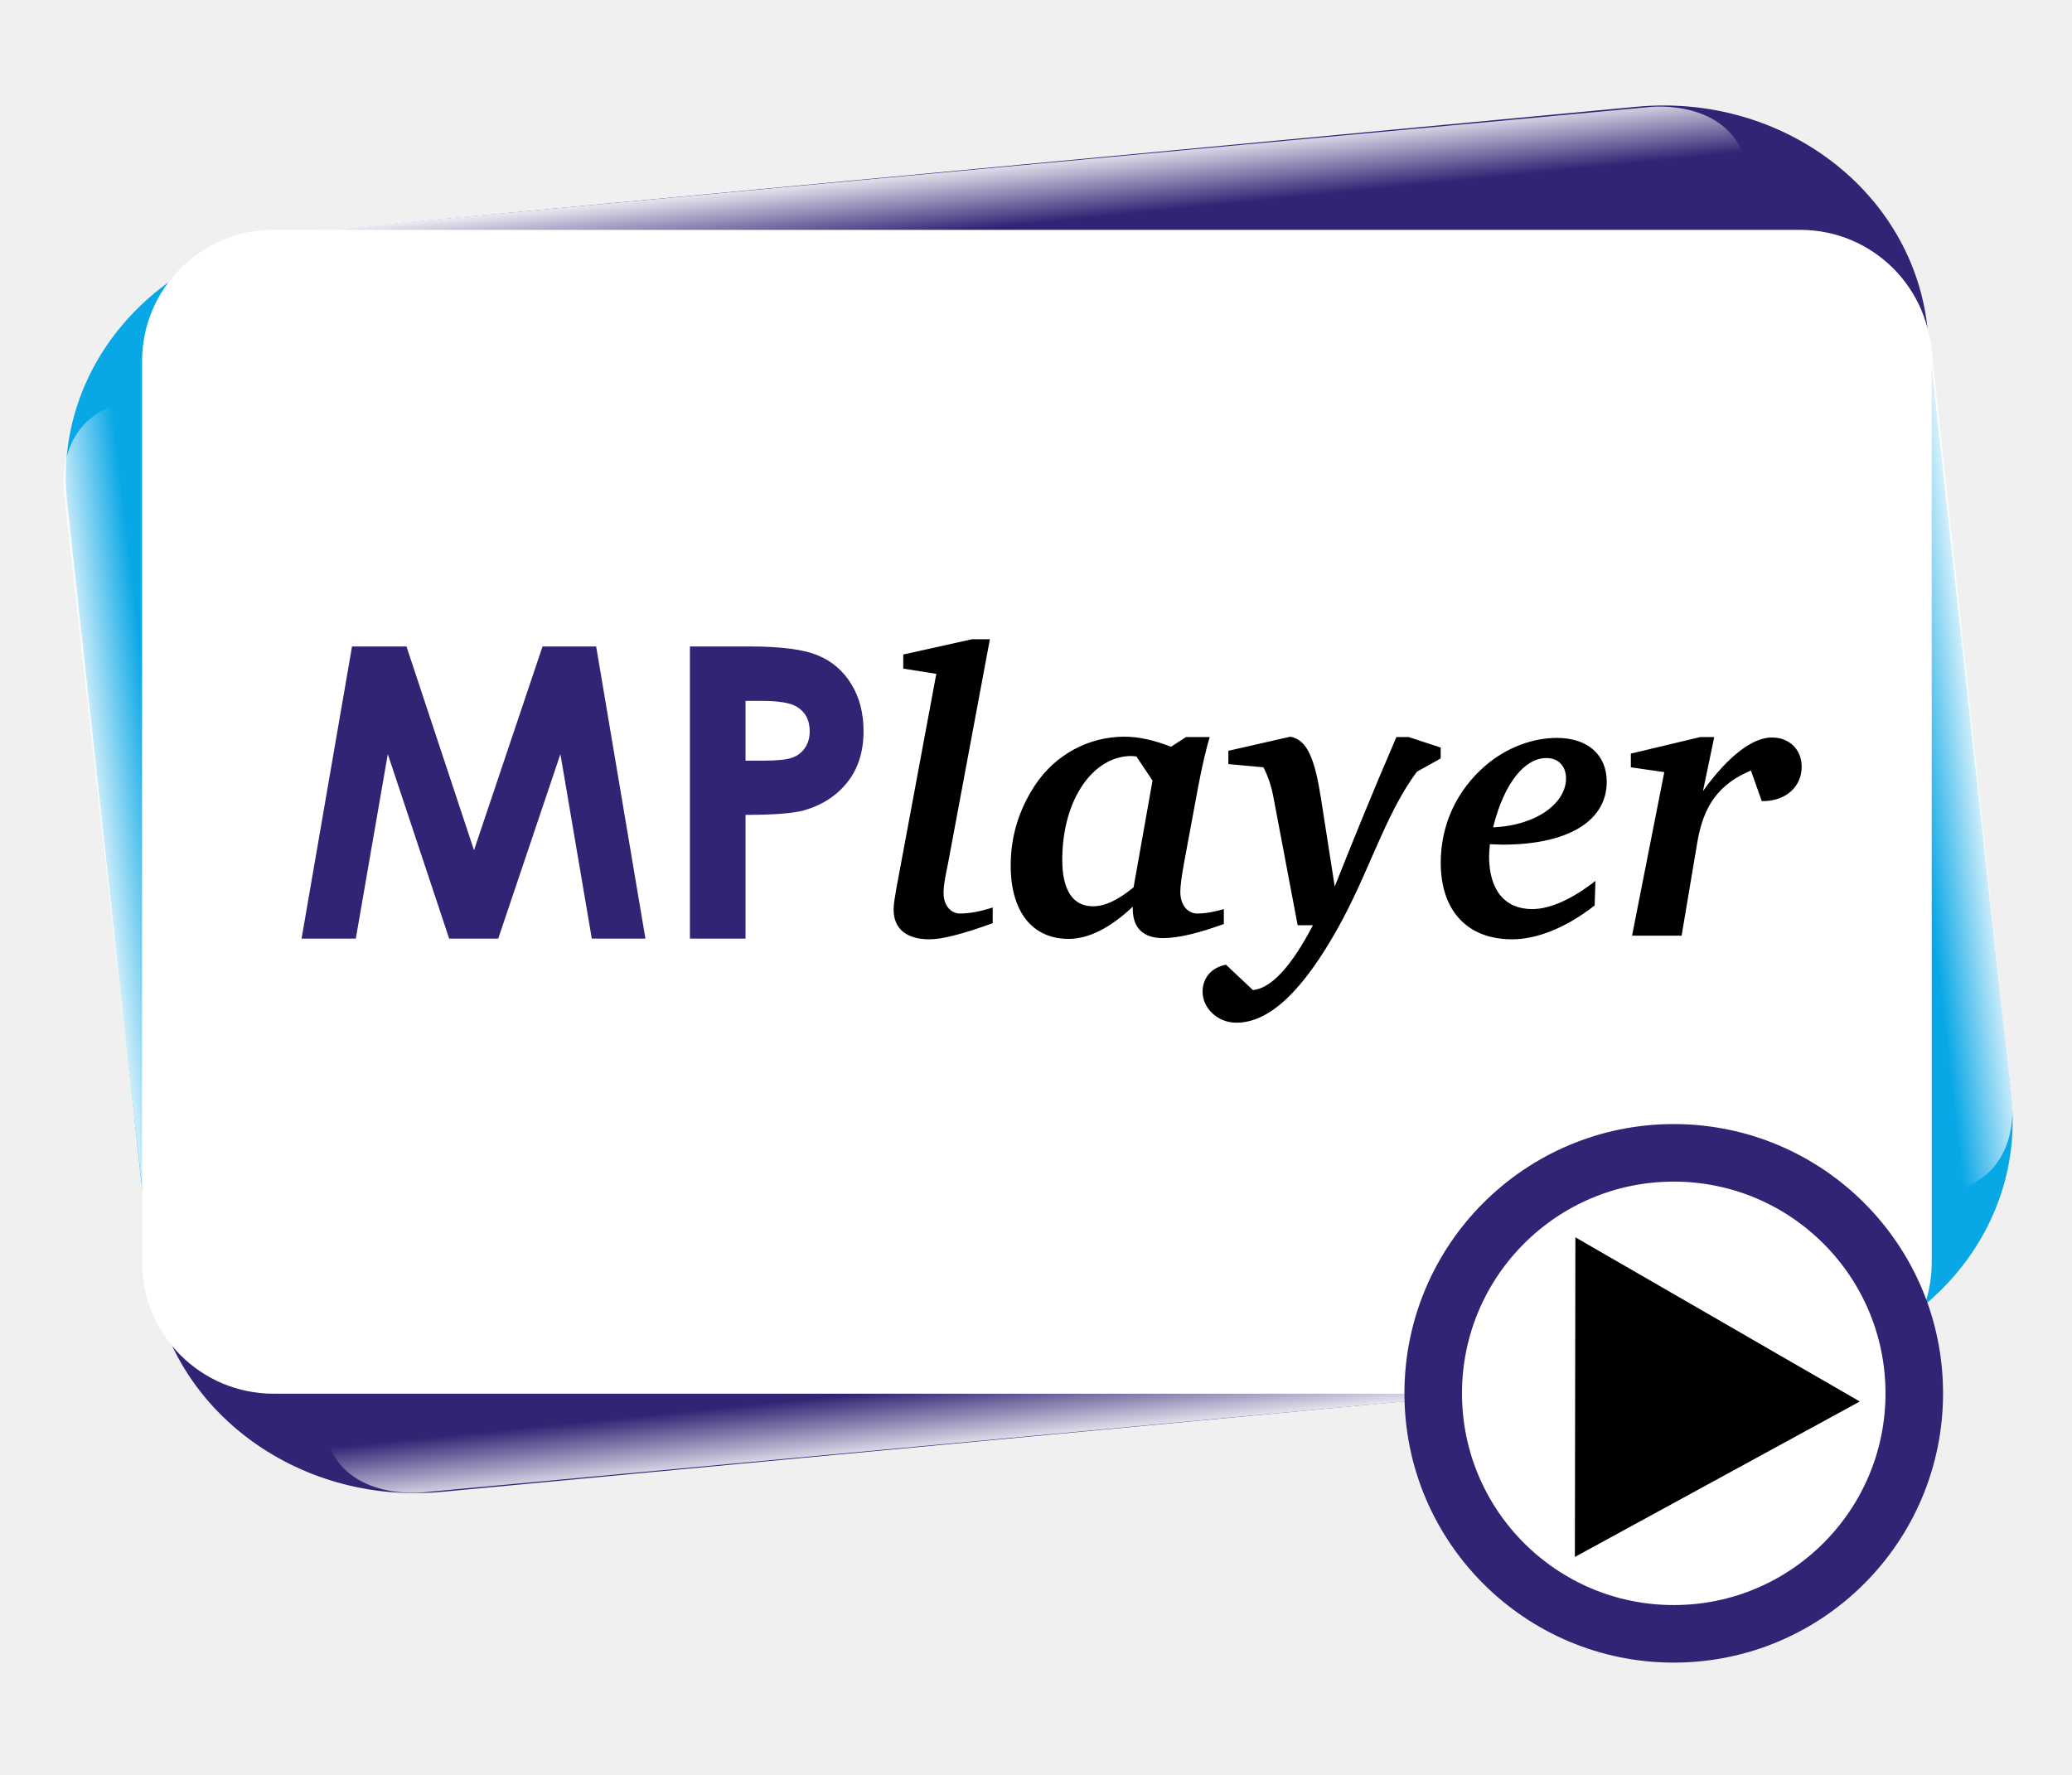
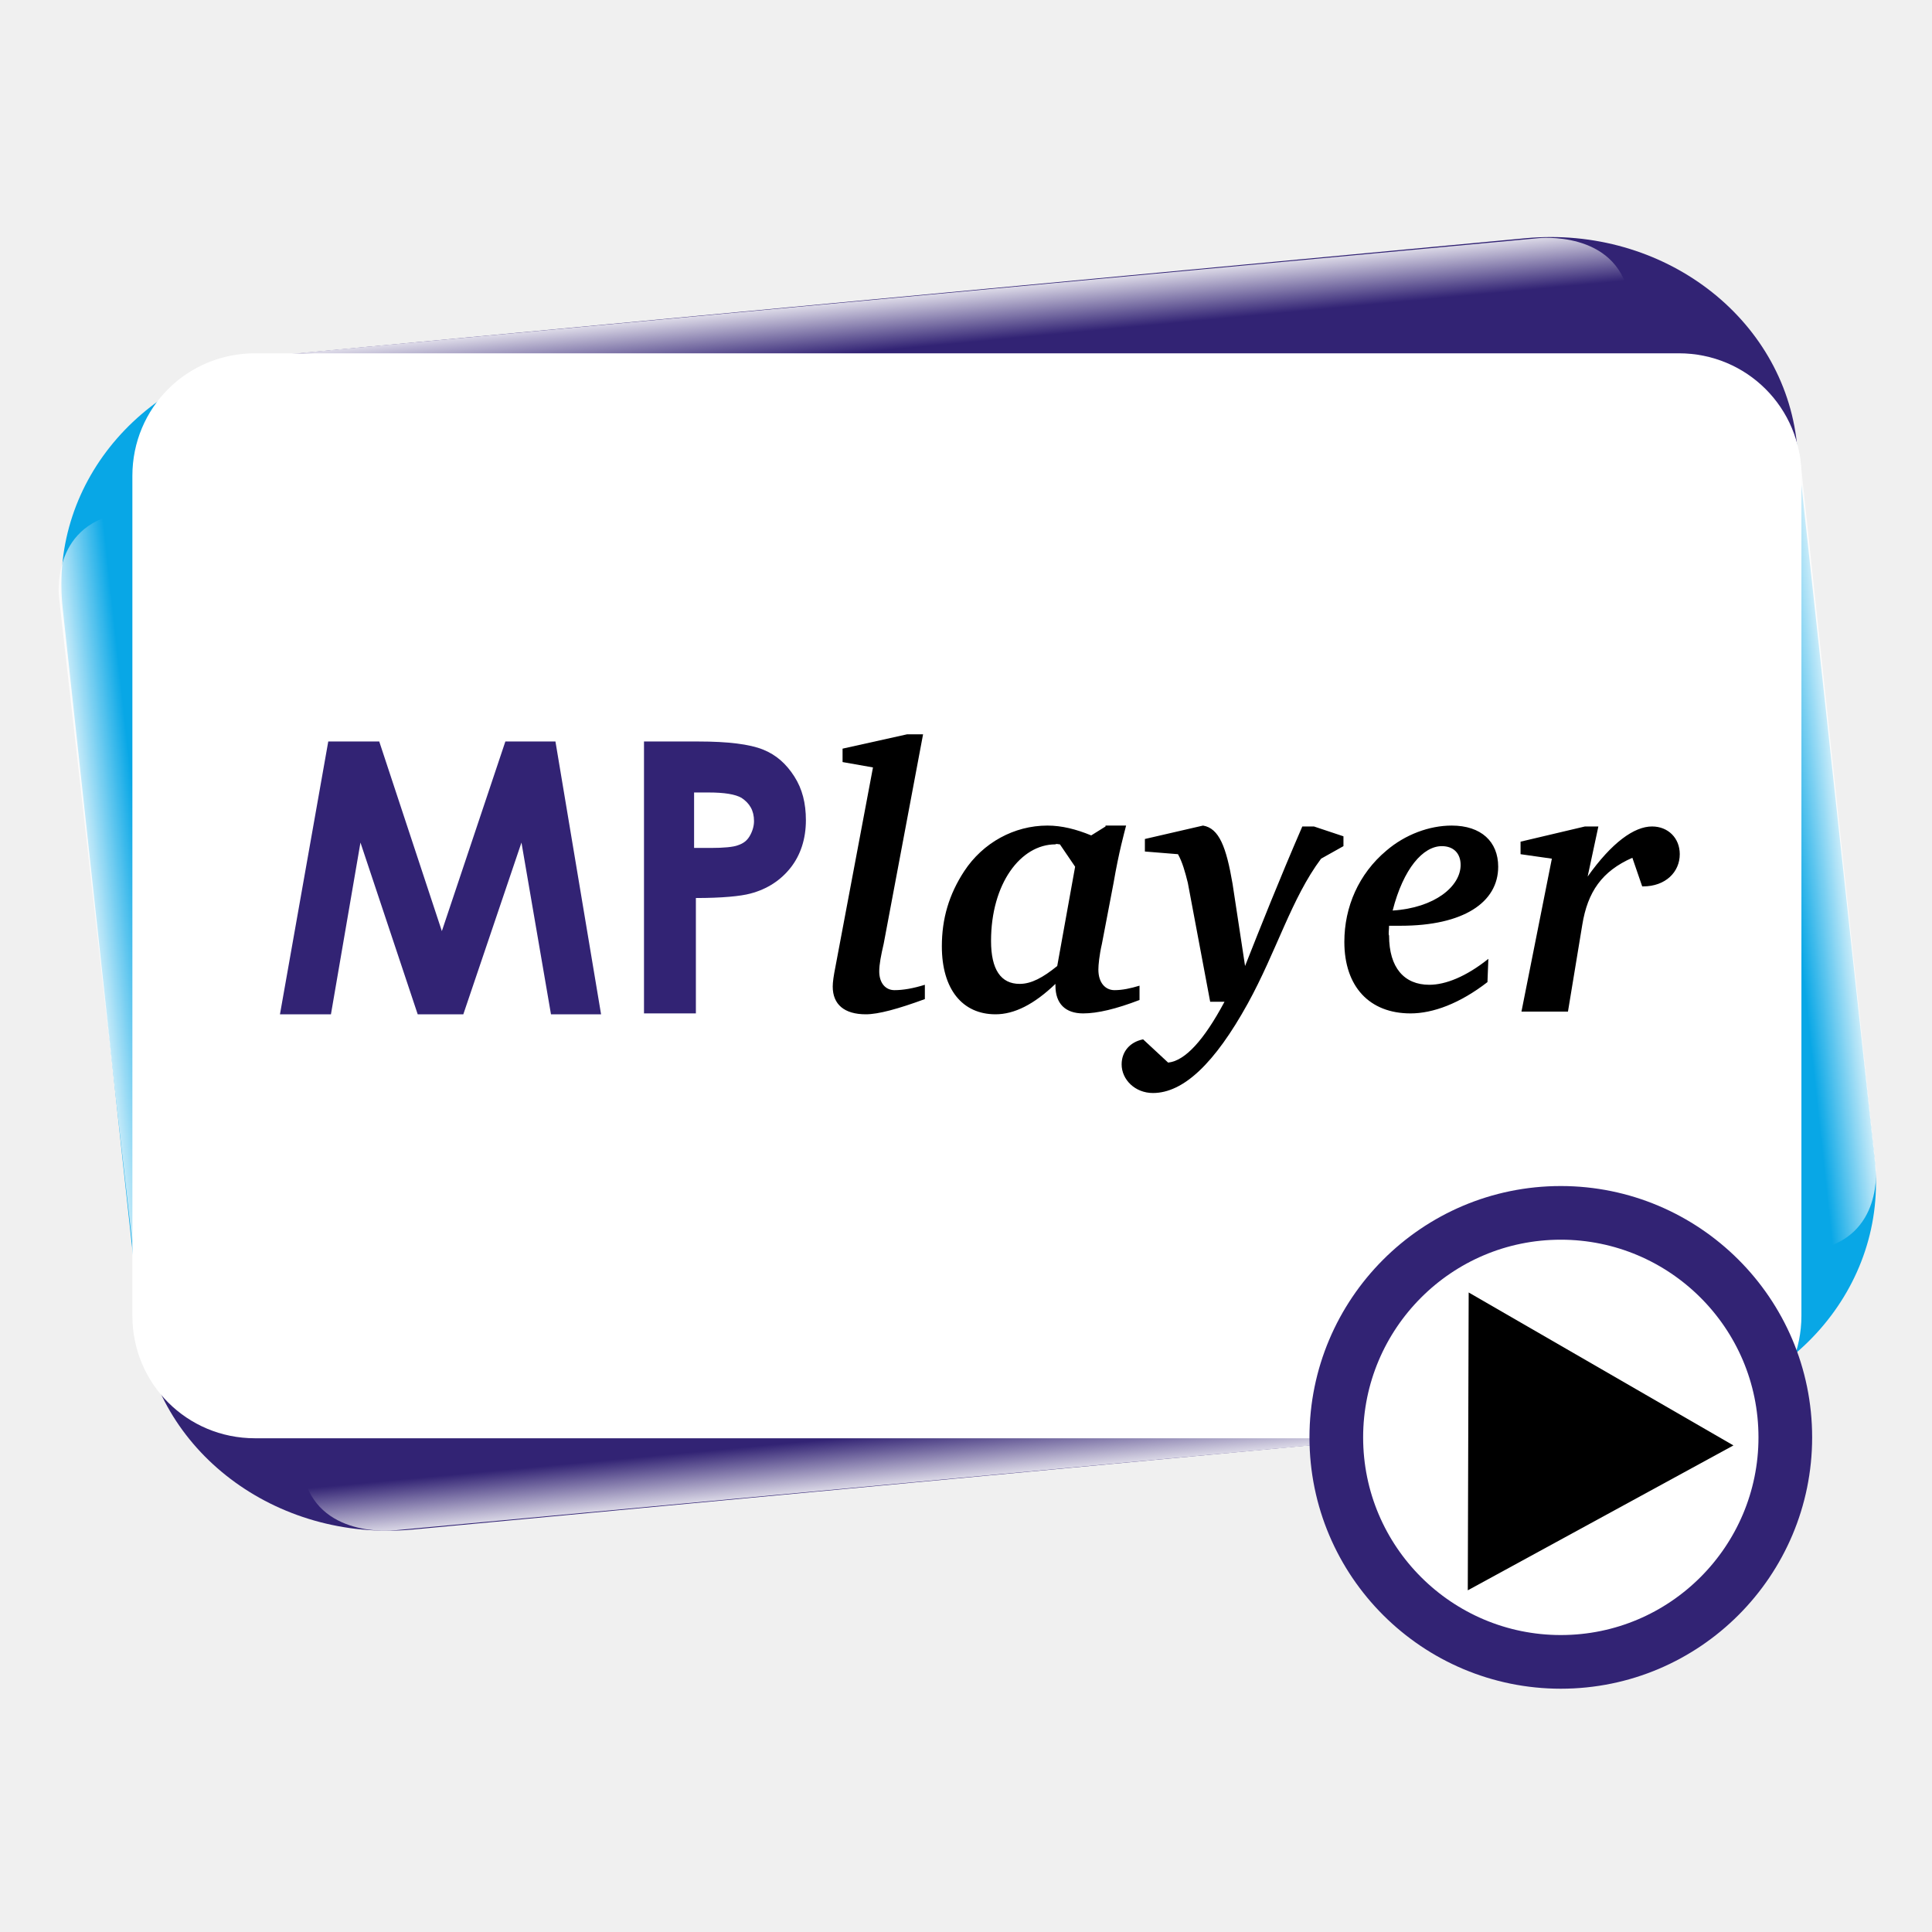
- <svg xmlns="http://www.w3.org/2000/svg" xmlns:xlink="http://www.w3.org/1999/xlink" version="1" width="216" height="185" id="svg2">
-   <defs id="defs4">
-     <linearGradient id="linearGradient3655">
-       <stop offset="0" id="stop3657" stop-color="white" stop-opacity="1" />
-       <stop offset="1" id="stop3659" stop-color="white" stop-opacity="0" />
-     </linearGradient>
-     <linearGradient x1="108.118" y1="16.246" x2="108.974" y2="24.145" id="linearGradient1969" xlink:href="#linearGradient3655" gradientUnits="userSpaceOnUse" gradientTransform="matrix(0,-1,1,0,-4.523091,226.3445)" />
-     <linearGradient x1="108.118" y1="16.246" x2="108.974" y2="24.145" id="linearGradient1971" xlink:href="#linearGradient3655" gradientUnits="userSpaceOnUse" gradientTransform="matrix(0,1,-1,0,220.9148,-49.35703)" />
-     <linearGradient x1="108.118" y1="16.246" x2="108.974" y2="24.145" id="linearGradient1973" xlink:href="#linearGradient3655" gradientUnits="userSpaceOnUse" />
-     <linearGradient x1="108.118" y1="16.246" x2="108.974" y2="24.145" id="linearGradient1975" xlink:href="#linearGradient3655" gradientUnits="userSpaceOnUse" gradientTransform="matrix(-1,0,0,-1,216.0238,177.6105)" />
-   </defs>
+ <svg xmlns="http://www.w3.org/2000/svg" version="1.1" id="svg2" x="0px" y="0px" viewBox="0 0 216 216" style="enable-background:new 0 0 216 216;" xml:space="preserve">
+   <style type="text/css">
+ 	.st0{fill:#08A7E6;}
+ 	.st1{fill:url(#path3663_1_);}
+ 	.st2{fill:url(#path3667_1_);}
+ 	.st3{fill:#322374;}
+ 	.st4{fill:url(#path2768_1_);}
+ 	.st5{fill:url(#path3671_1_);}
+ 	.st6{fill:#FFFFFF;}
+ 	.st7{fill:#FFFFFF;stroke:#322374;stroke-width:6;stroke-linecap:round;stroke-linejoin:round;stroke-miterlimit:1;}
+ </style>
  <g id="layer1">
    <g id="g2020">
-       <g transform="matrix(1,0,0,0.930282,0,0.766728)" id="g3763">
+       <g id="g3763" transform="matrix(1,0,0,0.930282,0,0.766728)">
        <g id="g3758">
-           <path d="M 31.741,25.18 C 39.569,55.112 36.101,92.565 200.926,35.885 L 209.669,122.029 C 211.217,137.279 200.185,150.797 184.935,152.339 C 145.308,70.964 55.032,82.253 15.75,141.633 L 7.007,55.489 C 5.459,40.239 16.491,26.721 31.741,25.18 z" style="marker:none" id="rect1872" color="black" fill="#08a7e6" fill-opacity="1" fill-rule="nonzero" stroke="none" stroke-width="24" stroke-linecap="round" stroke-linejoin="round" marker-start="none" marker-mid="none" marker-end="none" stroke-miterlimit="0" stroke-dashoffset="0" stroke-opacity="1" visibility="visible" display="inline" overflow="visible" />
-           <path d="M 14.889,132.891 L 6.644,54.33 C 6.644,54.33 5.604,45.756 13.4,44.197 C 21.195,42.638 30.809,40.039 30.809,40.039 L 14.889,132.891 z" id="path3663" fill="url(#linearGradient1969)" fill-opacity="1" fill-rule="evenodd" stroke="none" stroke-width="1px" stroke-linecap="butt" stroke-linejoin="miter" stroke-opacity="1" />
-           <path d="M 201.239,36.971 L 209.748,122.657 C 209.748,122.657 210.787,131.232 202.992,132.791 C 195.197,134.35 185.583,136.948 185.583,136.948 L 201.239,36.971 z" id="path3667" fill="url(#linearGradient1971)" fill-opacity="1" fill-rule="evenodd" stroke="none" stroke-width="1px" stroke-linecap="butt" stroke-linejoin="miter" stroke-opacity="1" />
+           <path id="rect1872" marker-mid="none" marker-start="none" marker-end="none" class="st0" d="M31.7,41.8      c7.8,29.9,4.4,67.4,169.2,10.7l8.7,86.1c1.5,15.2-9.5,28.8-24.7,30.3C145.3,87.6,55,98.9,15.7,158.3L7,72.2      C5.5,56.9,16.5,43.4,31.7,41.8z" />
+           <linearGradient id="path3663_1_" gradientUnits="userSpaceOnUse" x1="-748.489" y1="-102.377" x2="-747.633" y2="-110.276" gradientTransform="matrix(0 -1 -0.9303 0 -86.7898 -643.8022)">
+             <stop offset="0" style="stop-color:#FFFFFF" />
+             <stop offset="1" style="stop-color:#FFFFFF;stop-opacity:0" />
+           </linearGradient>
+           <path id="path3663" class="st1" d="M14.9,149.6L6.6,71c0,0-1-8.6,6.8-10.1c7.8-1.6,17.4-4.2,17.4-4.2L14.9,149.6z" />
+           <linearGradient id="path3667_1_" gradientUnits="userSpaceOnUse" x1="-126.408" y1="1131.245" x2="-125.552" y2="1123.346" gradientTransform="matrix(0 1 0.9303 0 -844.8185 228.4962)">
+             <stop offset="0" style="stop-color:#FFFFFF" />
+             <stop offset="1" style="stop-color:#FFFFFF;stop-opacity:0" />
+           </linearGradient>
+           <path id="path3667" class="st2" d="M201.2,53.6l8.5,85.7c0,0,1,8.6-6.8,10.1c-7.8,1.6-17.4,4.2-17.4,4.2L201.2,53.6z" />
        </g>
        <g id="g3753">
-           <path d="M 31.741,25.18 L 170.605,11.141 C 185.855,9.6 199.378,20.635 200.926,35.885 C 116.747,58.151 111.054,118.392 184.935,152.339 L 46.071,166.377 C 30.821,167.919 17.297,156.883 15.75,141.633 C 112.474,108.863 101.215,63.569 31.741,25.18 z" style="marker:none" id="rect3645" color="black" fill="#322374" fill-opacity="1" fill-rule="nonzero" stroke="none" stroke-width="24" stroke-linecap="round" stroke-linejoin="round" marker-start="none" marker-mid="none" marker-end="none" stroke-miterlimit="0" stroke-dashoffset="0" stroke-opacity="1" visibility="visible" display="inline" overflow="visible" />
-           <path d="M 33.542,24.954 L 172.014,11.167 C 172.014,11.167 180.589,10.128 182.148,17.923 C 183.707,25.718 186.305,35.332 186.305,35.332 L 33.542,24.954 z" id="path2768" fill="url(#linearGradient1973)" fill-opacity="1" fill-rule="evenodd" stroke="none" stroke-width="1px" stroke-linecap="butt" stroke-linejoin="miter" stroke-opacity="1" />
-           <path d="M 182.482,152.656 L 44.01,166.444 C 44.01,166.444 35.435,167.483 33.876,159.688 C 32.317,151.892 29.718,142.278 29.718,142.278 L 182.482,152.656 z" id="path3671" fill="url(#linearGradient1975)" fill-opacity="1" fill-rule="evenodd" stroke="none" stroke-width="1px" stroke-linecap="butt" stroke-linejoin="miter" stroke-opacity="1" />
+           <path id="rect3645" marker-mid="none" marker-start="none" marker-end="none" class="st3" d="M31.7,41.8l138.9-14      c15.3-1.5,28.8,9.5,30.3,24.7c-84.2,22.3-89.9,82.5-16,116.5L46.1,183c-15.3,1.5-28.8-9.5-30.3-24.7      C112.5,125.5,101.2,80.2,31.7,41.8z" />
+           <linearGradient id="path2768_1_" gradientUnits="userSpaceOnUse" x1="108.414" y1="174.905" x2="109.27" y2="167.006" gradientTransform="matrix(1 0 0 -0.9303 0 195.5865)">
+             <stop offset="0" style="stop-color:#FFFFFF" />
+             <stop offset="1" style="stop-color:#FFFFFF;stop-opacity:0" />
+           </linearGradient>
+           <path id="path2768" class="st4" d="M33.5,41.6L172,27.8c0,0,8.6-1,10.1,6.8s4.2,17.4,4.2,17.4L33.5,41.6z" />
+           <linearGradient id="path3671_1_" gradientUnits="userSpaceOnUse" x1="-1039.586" y1="847.407" x2="-1038.73" y2="839.508" gradientTransform="matrix(-1 0 0 0.9303 -931.9762 -610.2695)">
+             <stop offset="0" style="stop-color:#FFFFFF" />
+             <stop offset="1" style="stop-color:#FFFFFF;stop-opacity:0" />
+           </linearGradient>
+           <path id="path3671" class="st5" d="M182.5,169.3L44,183.1c0,0-8.6,1-10.1-6.8c-1.6-7.8-4.2-17.4-4.2-17.4L182.5,169.3z" />
        </g>
      </g>
      <g id="g2012">
-         <rect width="186.565" height="121.346" ry="13.699" x="14.811" y="23.967" style="marker:none" id="rect4552" color="black" fill="white" fill-opacity="1" fill-rule="nonzero" stroke="none" stroke-width="24" stroke-linecap="round" stroke-linejoin="round" marker-start="none" marker-mid="none" marker-end="none" stroke-miterlimit="0" stroke-dasharray="none" stroke-dashoffset="0" stroke-opacity="1" visibility="visible" display="inline" overflow="visible" />
+         <path id="rect4552" marker-mid="none" marker-start="none" marker-end="none" class="st6" d="M28.5,39.5h159.2     c7.6,0,13.7,6.1,13.7,13.7v93.9c0,7.6-6.1,13.7-13.7,13.7H28.5c-7.6,0-13.7-6.1-13.7-13.7V53.2C14.8,45.6,20.9,39.5,28.5,39.5z" />
        <g id="g2006">
-           <path d="M 36.698,67.402 L 42.372,67.402 L 49.413,88.648 L 56.557,67.402 L 62.148,67.402 L 67.284,97.863 L 61.693,97.863 L 58.421,78.625 L 51.939,97.863 L 46.824,97.863 L 40.426,78.625 L 37.092,97.863 L 31.438,97.863 L 36.698,67.402 M 71.922,67.402 L 78.072,67.402 C 81.4,67.402 83.795,67.712 85.258,68.333 C 86.735,68.941 87.895,69.935 88.737,71.315 C 89.593,72.682 90.021,74.325 90.021,76.244 C 90.021,78.37 89.462,80.137 88.344,81.545 C 87.239,82.953 85.734,83.933 83.829,84.486 C 82.711,84.803 80.675,84.962 77.72,84.962 L 77.72,97.863 L 71.922,97.863 L 71.922,67.402 M 77.72,79.309 L 79.563,79.309 C 81.013,79.309 82.021,79.205 82.587,78.998 C 83.153,78.791 83.595,78.453 83.912,77.983 C 84.243,77.5 84.409,76.92 84.409,76.244 C 84.409,75.07 83.954,74.214 83.042,73.676 C 82.38,73.276 81.151,73.076 79.356,73.076 L 77.72,73.076 L 77.72,79.309" style="text-align:start;line-height:125%" id="text7217" font-size="42.41px" font-style="normal" font-variant="normal" font-weight="bold" font-stretch="normal" writing-mode="lr-tb" text-anchor="start" fill="#322374" fill-opacity="1" stroke="none" stroke-width="1px" stroke-linecap="butt" stroke-linejoin="miter" stroke-opacity="1" font-family="Century Gothic" />
-           <path d="M 97.607,70.258 L 93.449,92.602 C 93.281,93.568 93.155,94.282 93.155,94.828 C 93.155,96.844 94.499,97.936 96.893,97.936 C 98.279,97.936 100.463,97.348 103.487,96.256 L 103.487,94.618 C 102.185,95.038 101.051,95.248 100.085,95.248 C 99.119,95.248 98.363,94.408 98.363,93.106 C 98.363,92.266 98.573,91.258 98.825,90.04 L 103.193,66.646 L 101.345,66.646 L 94.163,68.242 L 94.163,69.712 L 97.607,70.258 M 123.632,76.852 L 122.078,77.86 C 120.356,77.188 118.76,76.81 117.206,76.81 C 113.468,76.81 109.982,78.7 107.882,81.892 C 106.202,84.454 105.362,87.226 105.362,90.25 C 105.362,95.08 107.63,97.894 111.41,97.894 C 113.468,97.894 115.736,96.76 118.088,94.534 C 118.088,94.618 118.088,94.702 118.088,94.744 C 118.088,96.76 119.18,97.81 121.238,97.81 C 122.834,97.81 124.934,97.306 127.58,96.34 L 127.58,94.786 C 126.572,95.08 125.648,95.248 124.808,95.248 C 123.842,95.248 123.044,94.408 123.044,92.98 C 123.044,92.434 123.17,91.426 123.422,90.04 L 124.682,83.236 C 125.312,79.75 125.858,77.608 126.11,76.852 L 123.632,76.852 M 118.466,78.868 L 120.146,81.388 L 118.172,92.518 C 116.576,93.82 115.232,94.492 113.93,94.492 C 111.872,94.492 110.738,92.854 110.738,89.662 C 110.738,83.278 114.014,78.826 117.92,78.826 C 118.13,78.826 118.298,78.868 118.466,78.868 M 134.521,76.81 L 128.053,78.28 L 128.053,79.666 L 131.707,80.002 C 132.169,80.884 132.547,81.976 132.757,83.152 L 135.277,96.466 L 136.873,96.466 C 134.605,100.792 132.505,103.06 130.615,103.228 L 127.801,100.582 C 126.289,100.876 125.365,101.968 125.365,103.396 C 125.365,105.076 126.877,106.63 128.893,106.63 C 132.337,106.63 135.823,103.312 139.519,96.676 C 142.753,90.88 144.433,84.832 147.709,80.464 L 150.187,79.078 L 150.187,77.944 L 146.869,76.852 L 145.567,76.852 C 142.963,82.9 140.863,88.108 139.141,92.434 L 137.713,83.278 C 137.083,79.246 136.327,77.146 134.521,76.81 M 155.317,88.024 C 155.779,88.024 156.199,88.066 156.619,88.066 C 163.633,88.066 167.497,85.504 167.497,81.514 C 167.497,78.742 165.565,76.936 162.289,76.936 C 159.769,76.936 157.081,77.944 154.939,79.75 C 151.831,82.396 150.193,86.008 150.193,89.956 C 150.193,94.954 152.965,97.936 157.627,97.936 C 160.147,97.936 163.171,96.802 166.237,94.408 L 166.321,91.846 C 163.801,93.82 161.533,94.786 159.727,94.786 C 156.913,94.786 155.233,92.854 155.233,89.284 C 155.233,88.906 155.275,88.486 155.317,88.024 M 155.653,86.26 C 156.829,81.514 159.013,79.036 161.197,79.036 C 162.457,79.036 163.255,79.876 163.255,81.178 C 163.255,83.614 160.357,86.05 155.653,86.26 M 177.235,76.852 L 170.011,78.574 L 170.011,80.002 L 173.497,80.506 L 170.137,97.558 L 175.303,97.558 L 176.941,87.814 C 177.571,84.076 179.125,81.766 182.527,80.338 L 183.661,83.53 C 183.703,83.53 183.745,83.53 183.745,83.53 C 186.223,83.53 187.819,81.976 187.819,79.96 C 187.819,78.112 186.517,76.894 184.711,76.894 C 182.737,76.894 180.217,78.742 177.529,82.48 L 178.705,76.852 L 177.235,76.852" style="text-align:start;line-height:125%" id="text7221" font-size="42px" font-style="italic" font-variant="normal" font-weight="bold" font-stretch="normal" writing-mode="lr-tb" text-anchor="start" fill="black" fill-opacity="1" stroke="none" stroke-width="1px" stroke-linecap="butt" stroke-linejoin="miter" stroke-opacity="1" font-family="Bitstream Charter" />
+           <path id="text7217" class="st3" d="M36.7,82.9h5.7l7,21.2l7.1-21.2h5.6l5.1,30.5h-5.6l-3.3-19.2l-6.5,19.2h-5.1l-6.4-19.2      l-3.3,19.2h-5.7L36.7,82.9 M71.9,82.9h6.2c3.3,0,5.7,0.3,7.2,0.9c1.5,0.6,2.6,1.6,3.5,3c0.9,1.4,1.3,3,1.3,4.9      c0,2.1-0.6,3.9-1.7,5.3c-1.1,1.4-2.6,2.4-4.5,2.9c-1.1,0.3-3.2,0.5-6.1,0.5v12.9h-5.8V82.9 M77.7,94.8h1.8c1.4,0,2.5-0.1,3-0.3      c0.6-0.2,1-0.5,1.3-1c0.3-0.5,0.5-1.1,0.5-1.7c0-1.2-0.5-2-1.4-2.6c-0.7-0.4-1.9-0.6-3.7-0.6h-1.6V94.8" />
+           <path id="text7221" d="M97.6,85.8l-4.2,22.3c-0.2,1-0.3,1.7-0.3,2.2c0,2,1.3,3.1,3.7,3.1c1.4,0,3.6-0.6,6.6-1.7v-1.6      c-1.3,0.4-2.4,0.6-3.4,0.6c-1,0-1.7-0.8-1.7-2.1c0-0.8,0.2-1.8,0.5-3.1l4.4-23.4h-1.8l-7.2,1.6v1.5L97.6,85.8 M123.6,92.4      l-1.6,1c-1.7-0.7-3.3-1.1-4.9-1.1c-3.7,0-7.2,1.9-9.3,5.1c-1.7,2.6-2.5,5.3-2.5,8.4c0,4.8,2.3,7.6,6,7.6c2.1,0,4.3-1.1,6.7-3.4      c0,0.1,0,0.2,0,0.2c0,2,1.1,3.1,3.1,3.1c1.6,0,3.7-0.5,6.3-1.5v-1.6c-1,0.3-1.9,0.5-2.8,0.5c-1,0-1.8-0.8-1.8-2.3      c0-0.5,0.1-1.6,0.4-2.9l1.3-6.8c0.6-3.5,1.2-5.6,1.4-6.4H123.6 M118.5,94.4l1.7,2.5l-2,11.1c-1.6,1.3-2.9,2-4.2,2      c-2.1,0-3.2-1.6-3.2-4.8c0-6.4,3.3-10.8,7.2-10.8C118.1,94.3,118.3,94.4,118.5,94.4 M134.5,92.3l-6.5,1.5v1.4l3.7,0.3      c0.5,0.9,0.8,2,1.1,3.2l2.5,13.3h1.6c-2.3,4.3-4.4,6.6-6.3,6.8l-2.8-2.6c-1.5,0.3-2.4,1.4-2.4,2.8c0,1.7,1.5,3.2,3.5,3.2      c3.4,0,6.9-3.3,10.6-10c3.2-5.8,4.9-11.8,8.2-16.2l2.5-1.4v-1.1l-3.3-1.1h-1.3c-2.6,6-4.7,11.3-6.4,15.6l-1.4-9.2      C137.1,94.7,136.3,92.6,134.5,92.3 M155.3,103.5c0.5,0,0.9,0,1.3,0c7,0,10.9-2.6,10.9-6.6c0-2.8-1.9-4.6-5.2-4.6      c-2.5,0-5.2,1-7.3,2.8c-3.1,2.6-4.7,6.3-4.7,10.2c0,5,2.8,8,7.4,8c2.5,0,5.5-1.1,8.6-3.5l0.1-2.6c-2.5,2-4.8,2.9-6.6,2.9      c-2.8,0-4.5-1.9-4.5-5.5C155.2,104.4,155.3,104,155.3,103.5 M155.7,101.8c1.2-4.7,3.4-7.2,5.5-7.2c1.3,0,2.1,0.8,2.1,2.1      C163.3,99.1,160.4,101.5,155.7,101.8 M177.2,92.4l-7.2,1.7v1.4l3.5,0.5l-3.4,17.1h5.2l1.6-9.7c0.6-3.7,2.2-6,5.6-7.5l1.1,3.2      c0,0,0.1,0,0.1,0c2.5,0,4.1-1.6,4.1-3.6c0-1.8-1.3-3.1-3.1-3.1c-2,0-4.5,1.8-7.2,5.6l1.2-5.6H177.2" />
        </g>
      </g>
-       <g transform="translate(0,-10)" id="g3675">
-         <path d="M 149.408,155.246 A 25.075,25.075 0 1 1 149.408,155.305" style="marker:none" id="path5443" opacity="1" color="black" fill="white" fill-opacity="1" fill-rule="nonzero" stroke="#322374" stroke-width="6" stroke-linecap="round" stroke-linejoin="round" marker-start="none" marker-mid="none" marker-end="none" stroke-miterlimit="0" stroke-dasharray="none" stroke-dashoffset="0" stroke-opacity="1" visibility="visible" display="inline" overflow="visible" />
-         <path d="M 164.23,139.008 L 193.877,156.125 L 164.176,172.333 L 164.23,139.008 z" id="path6330" fill="black" fill-opacity="1" fill-rule="evenodd" stroke="none" stroke-width="1px" stroke-linecap="butt" stroke-linejoin="miter" stroke-opacity="1" />
+       <g id="g3675" transform="translate(0,-10)">
+         <path id="path5443" marker-mid="none" marker-start="none" marker-end="none" class="st7" d="M149.4,170.7     c0-13.8,11.2-25.1,25.1-25.1c13.8,0,25.1,11.2,25.1,25.1c0,13.8-11.2,25.1-25.1,25.1C160.7,195.8,149.4,184.6,149.4,170.7" />
+         <path id="path6330" d="M164.2,154.5l29.6,17.1l-29.7,16.2L164.2,154.5z" />
      </g>
    </g>
  </g>
</svg>
